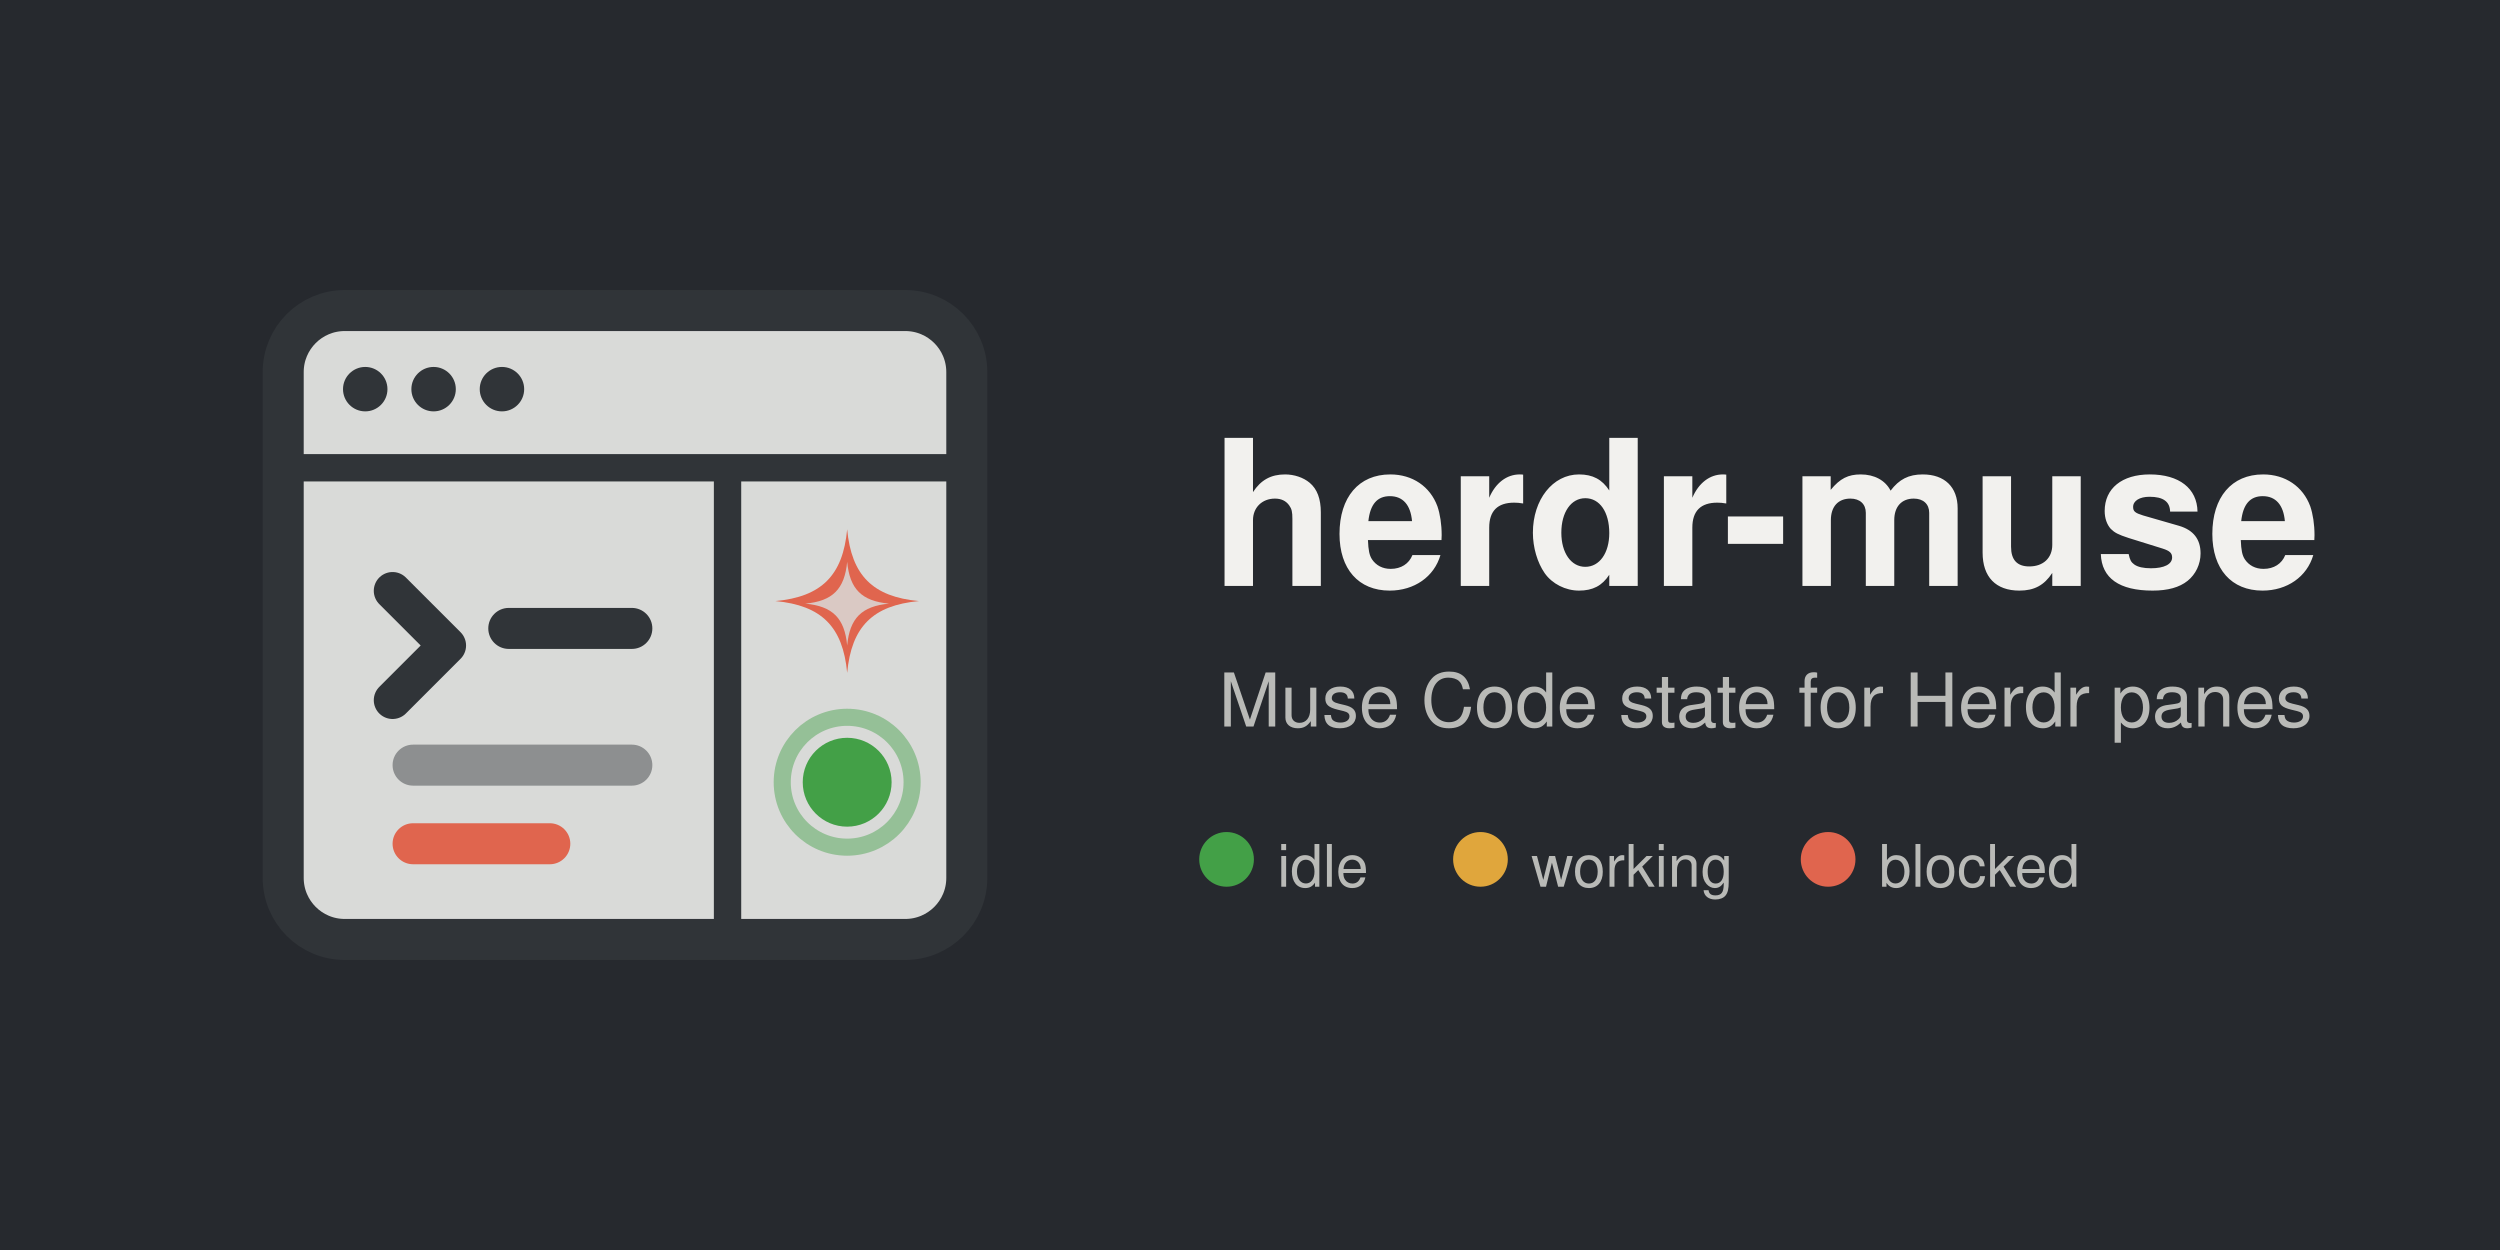
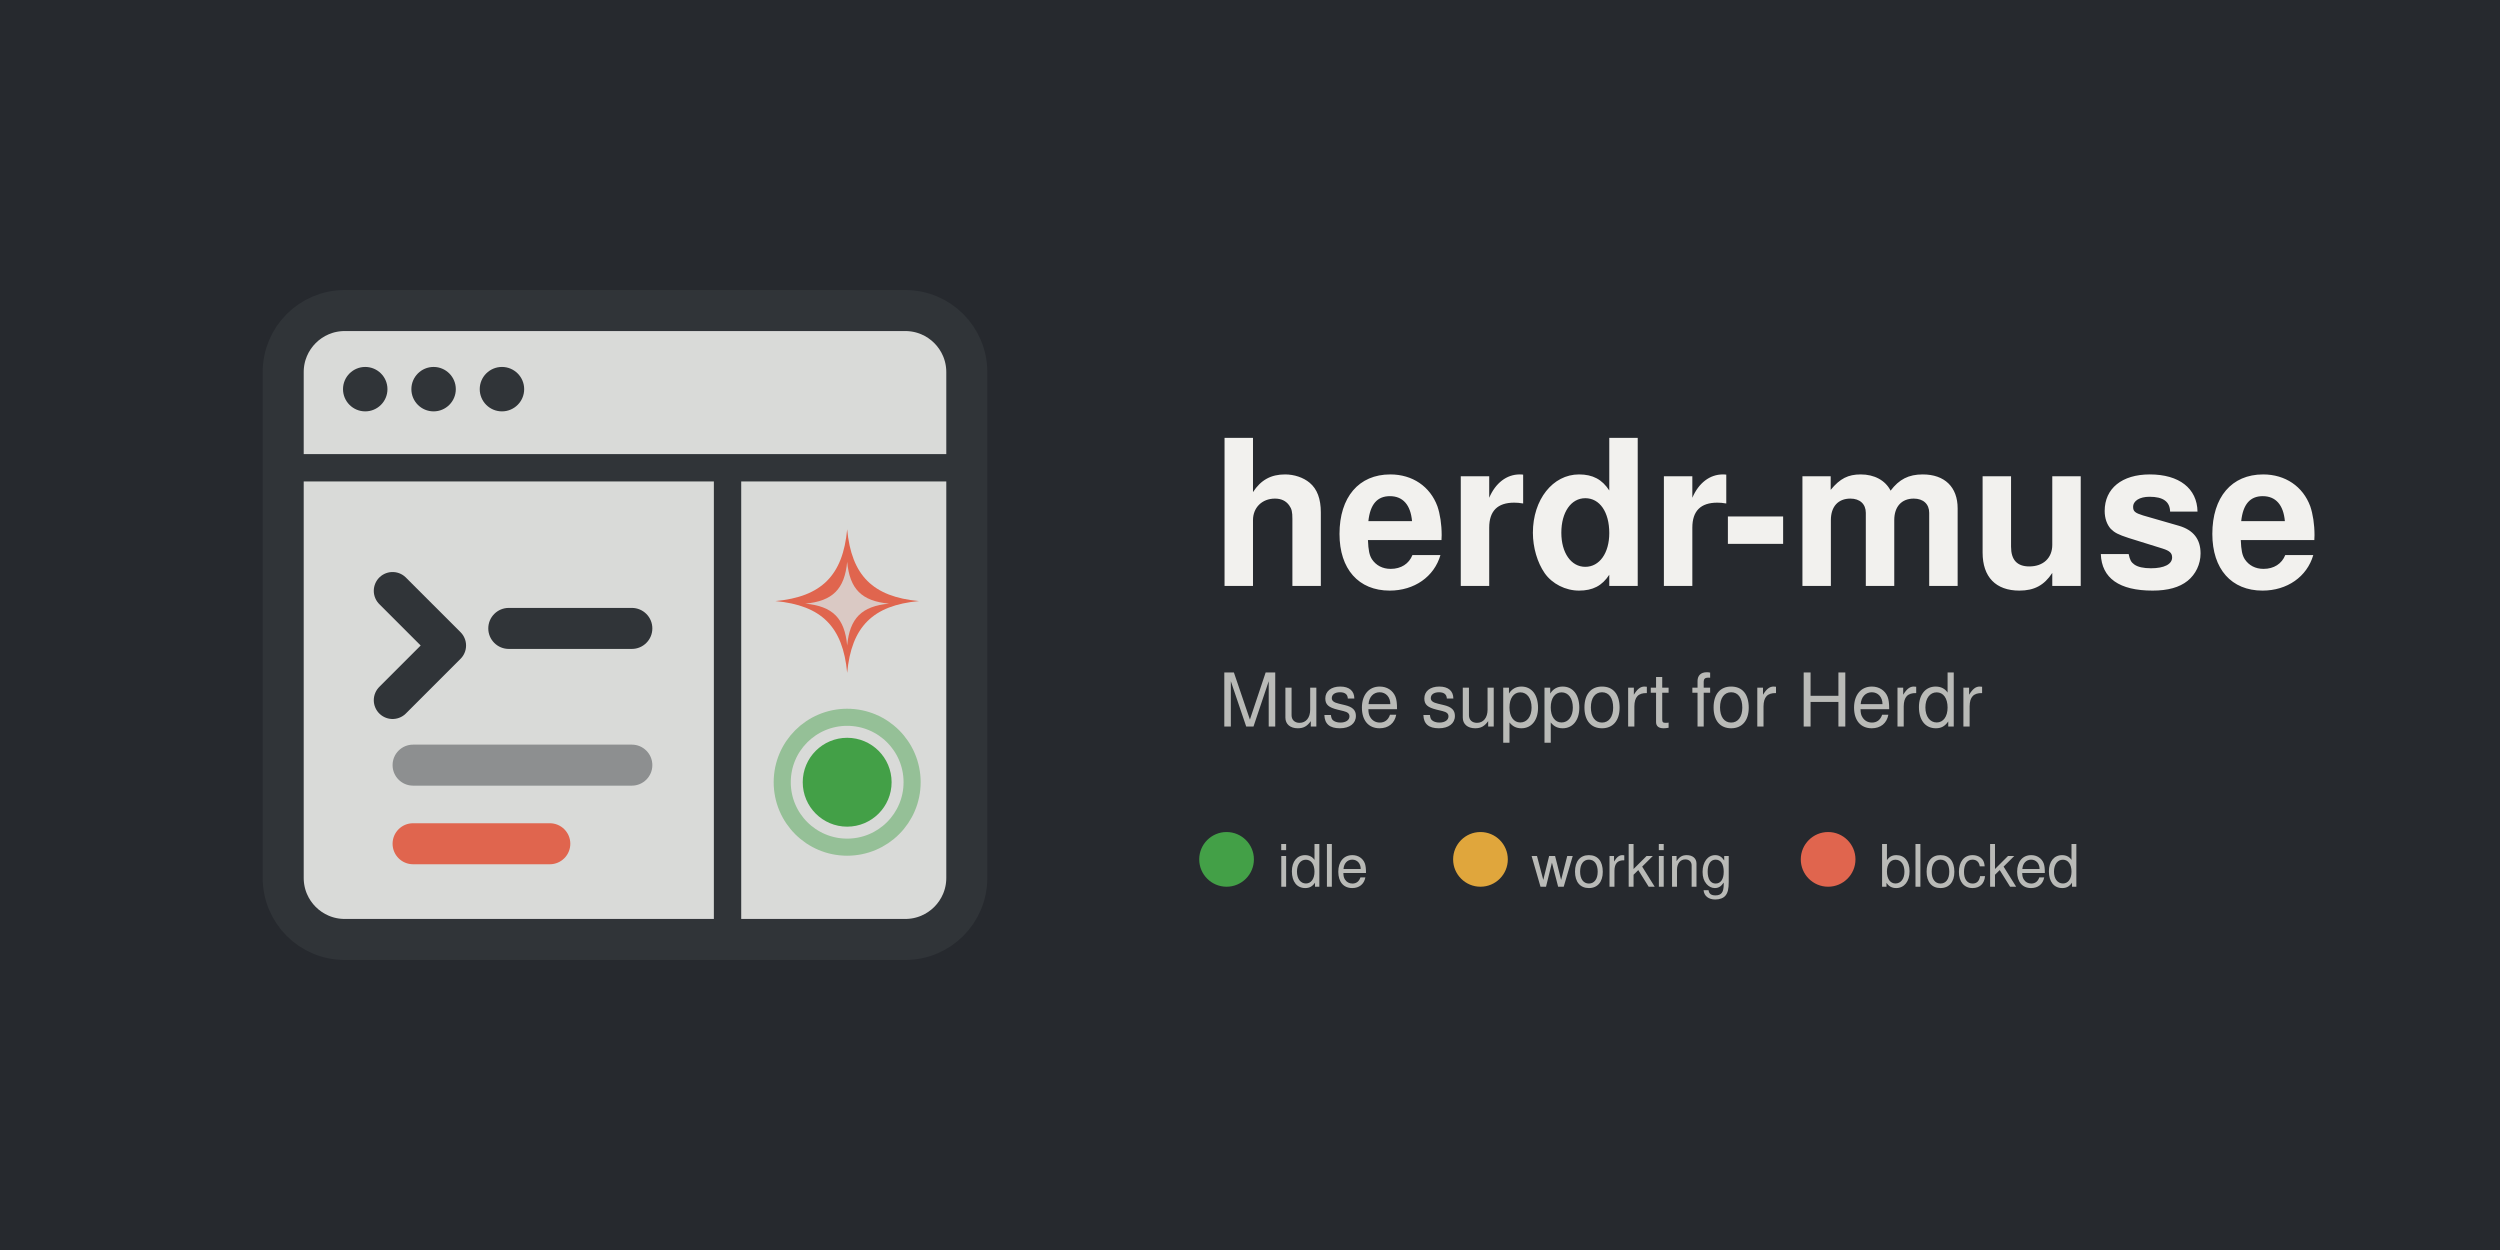
<svg xmlns="http://www.w3.org/2000/svg" width="1280" height="640" viewBox="0 0 1280 640">
  <rect width="1280" height="640" fill="#26292e" />
  <g transform="translate(96,96) scale(0.875)">
    <rect x="56" y="72" width="400" height="368" rx="36" fill="#d9dad8" />
    <rect x="56" y="72" width="400" height="368" rx="36" fill="none" stroke="#303438" stroke-width="24" />
    <line x1="56" y1="164" x2="456" y2="164" stroke="#303438" stroke-width="16" />
    <circle cx="104" cy="118" r="13" fill="#303438" />
    <circle cx="144" cy="118" r="13" fill="#303438" />
    <circle cx="184" cy="118" r="13" fill="#303438" />
    <line x1="316" y1="164" x2="316" y2="440" stroke="#303438" stroke-width="16" />
    <polyline points="120,236 152,268 120,300" fill="none" stroke="#303438" stroke-width="22" stroke-linecap="round" stroke-linejoin="round" />
    <rect x="176" y="246" width="96" height="24" rx="12" fill="#303438" />
    <rect x="120" y="326" width="152" height="24" rx="12" fill="#303438" opacity="0.45" />
    <rect x="120" y="372" width="104" height="24" rx="12" fill="#e0654e" />
    <path d="M386 200 c2.5 27 15 39.5 42 42 c-27 2.5 -39.5 15 -42 42 c-2.5 -27 -15 -39.5 -42 -42 c27 -2.5 39.5 -15 42 -42z" fill="#e0654e" />
    <path d="M386 219 c1.5 16 8.5 23 24.5 24.5 c-16 1.5 -23 8.5 -24.5 24.5 c-1.5 -16 -8.5 -23 -24.5 -24.5 c16 -1.5 23 -8.5 24.5 -24.5z" fill="#d9dad8" opacity="0.85" />
    <circle cx="386" cy="348" r="26" fill="#43a047" />
    <circle cx="386" cy="348" r="38" fill="none" stroke="#43a047" stroke-width="10" opacity="0.45" />
  </g>
  <text x="620" y="300" font-family="'Helvetica Neue', Helvetica, Arial, sans-serif" font-size="104" font-weight="700" fill="#f2f1ee">herdr-muse</text>
-   <text x="624" y="372" font-family="'Helvetica Neue', Helvetica, Arial, sans-serif" font-size="38" fill="#b9bab7">Muse Code state for Herdr panes</text>
+   <text x="624" y="372" font-family="'Helvetica Neue', Helvetica, Arial, sans-serif" font-size="38" fill="#b9bab7">Muse support for Herdr</text>
  <circle cx="628" cy="440" r="14" fill="#43a047" />
  <text x="654" y="454" font-family="'Helvetica Neue', Helvetica, Arial, sans-serif" font-size="30" fill="#b9bab7">idle</text>
  <circle cx="758" cy="440" r="14" fill="#e0a63c" />
  <text x="784" y="454" font-family="'Helvetica Neue', Helvetica, Arial, sans-serif" font-size="30" fill="#b9bab7">working</text>
  <circle cx="936" cy="440" r="14" fill="#e0654e" />
  <text x="962" y="454" font-family="'Helvetica Neue', Helvetica, Arial, sans-serif" font-size="30" fill="#b9bab7">blocked</text>
</svg>
